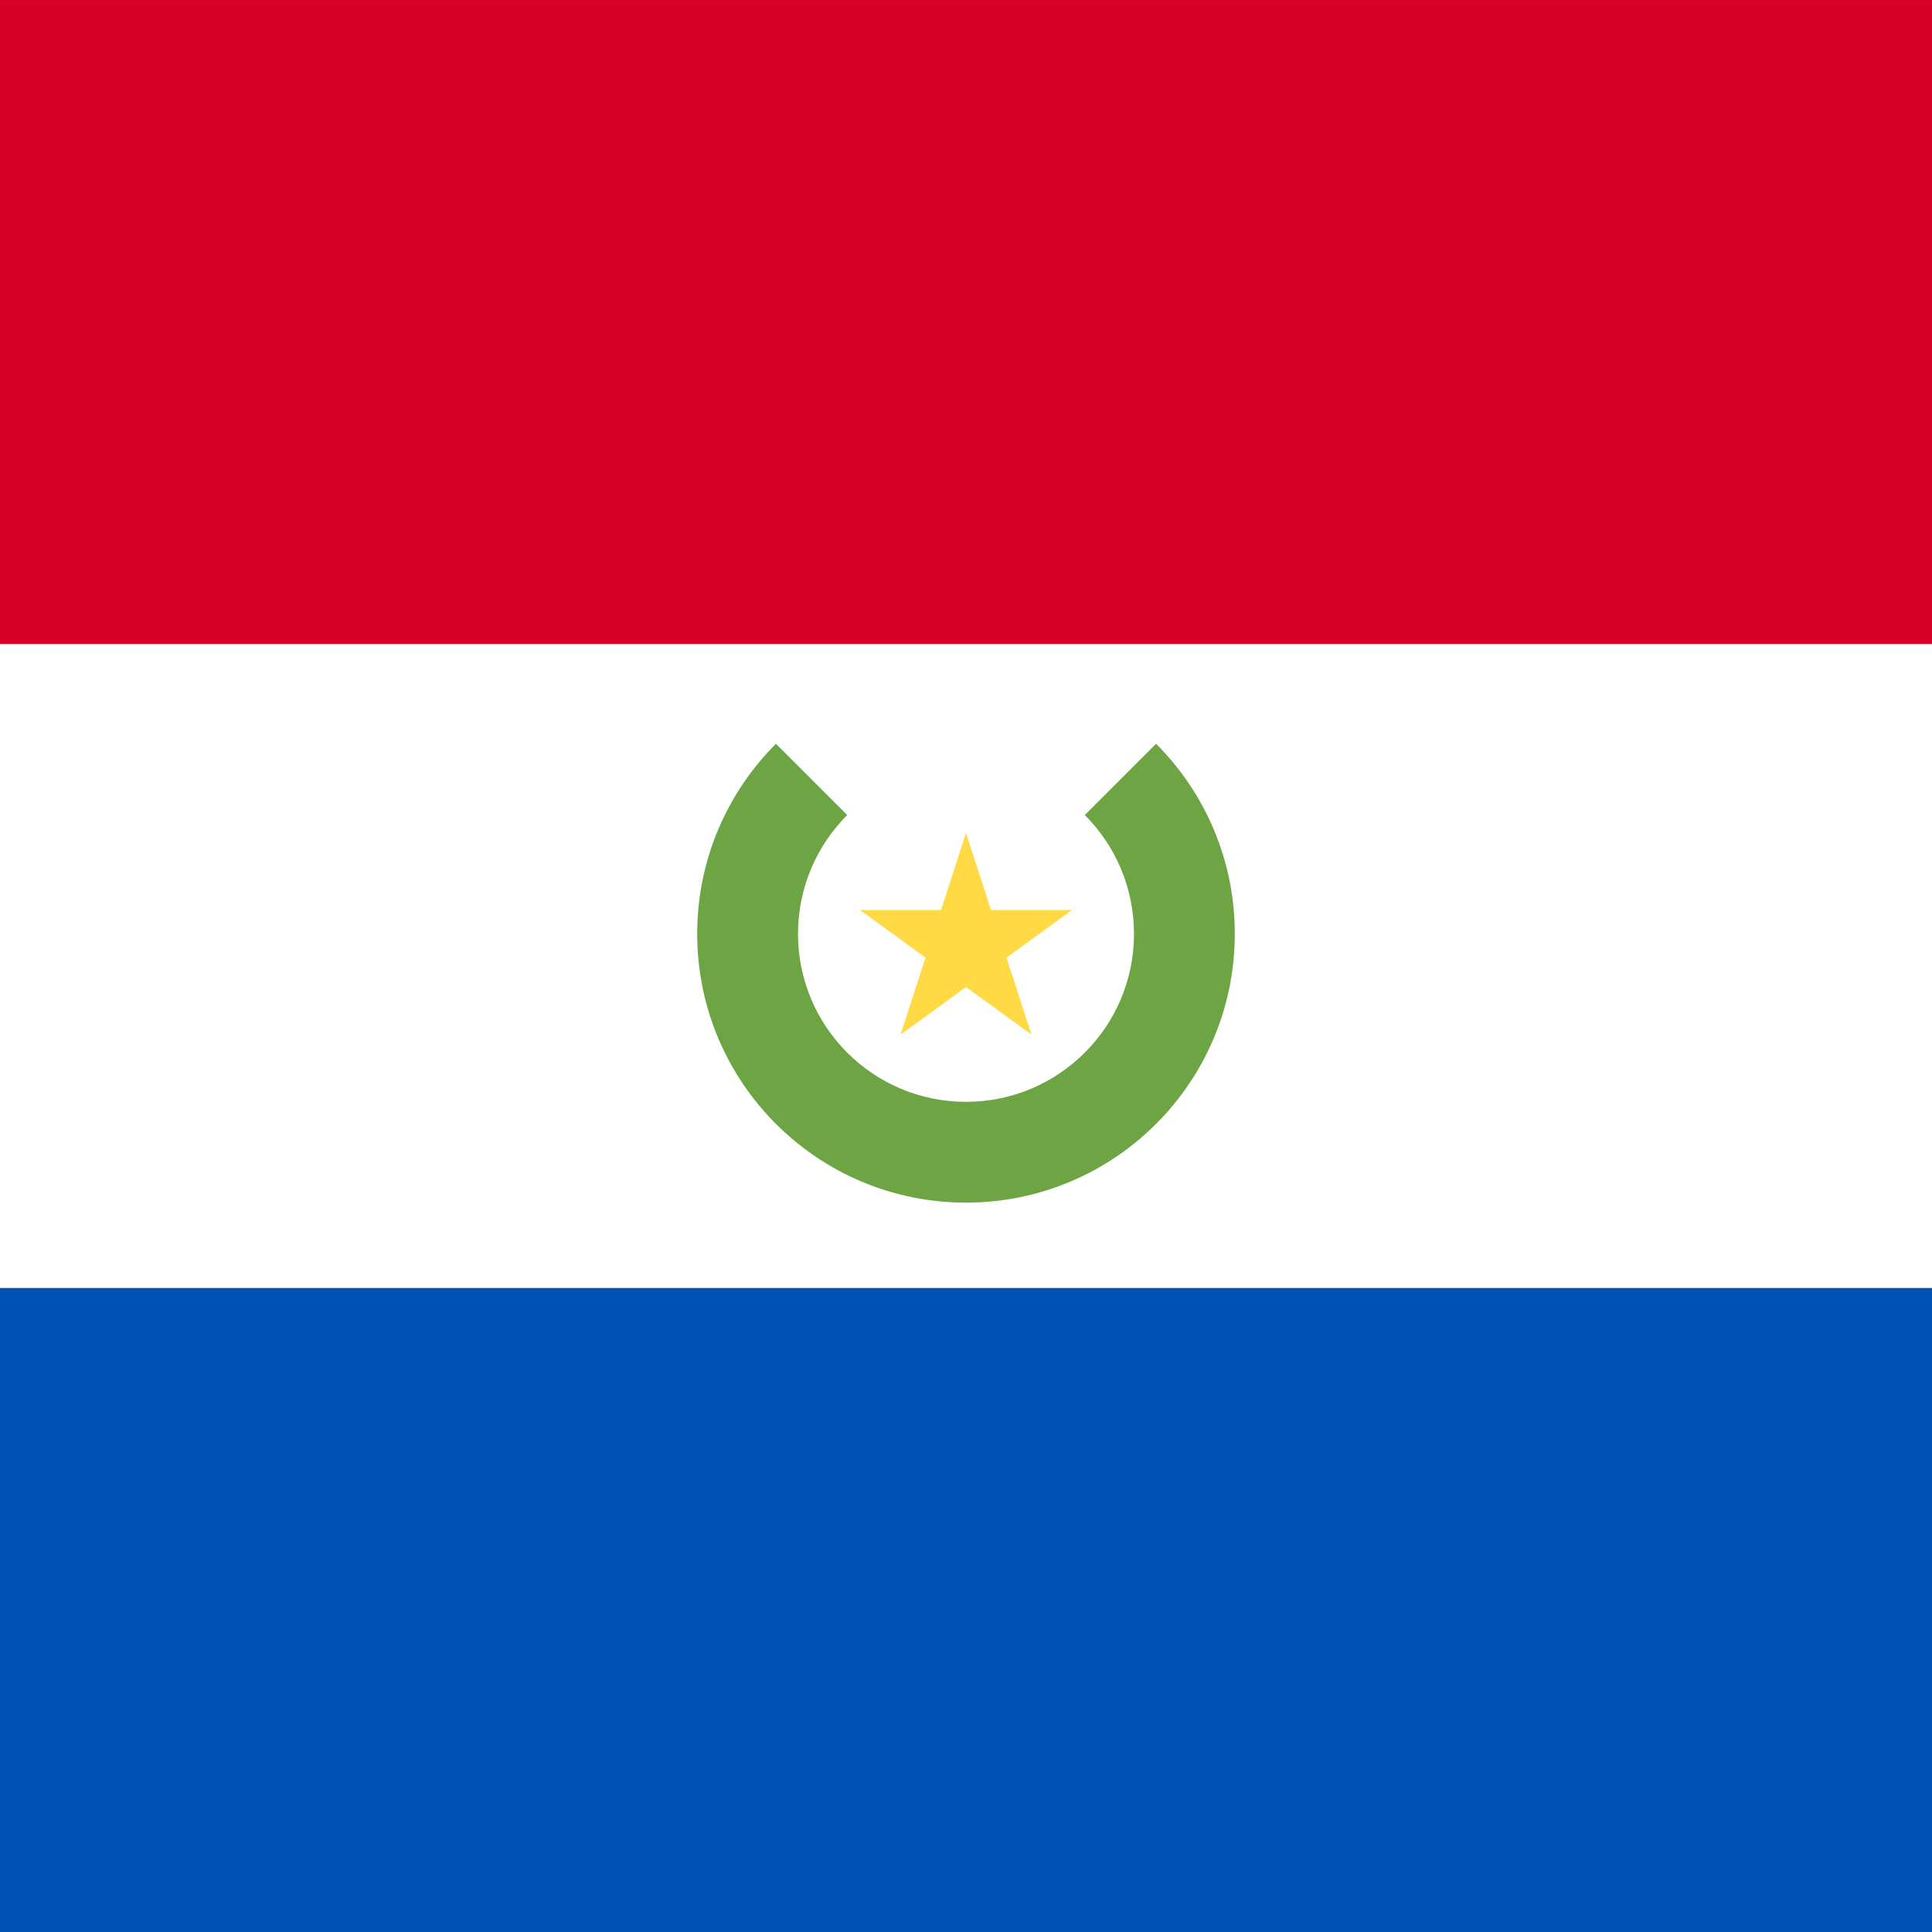
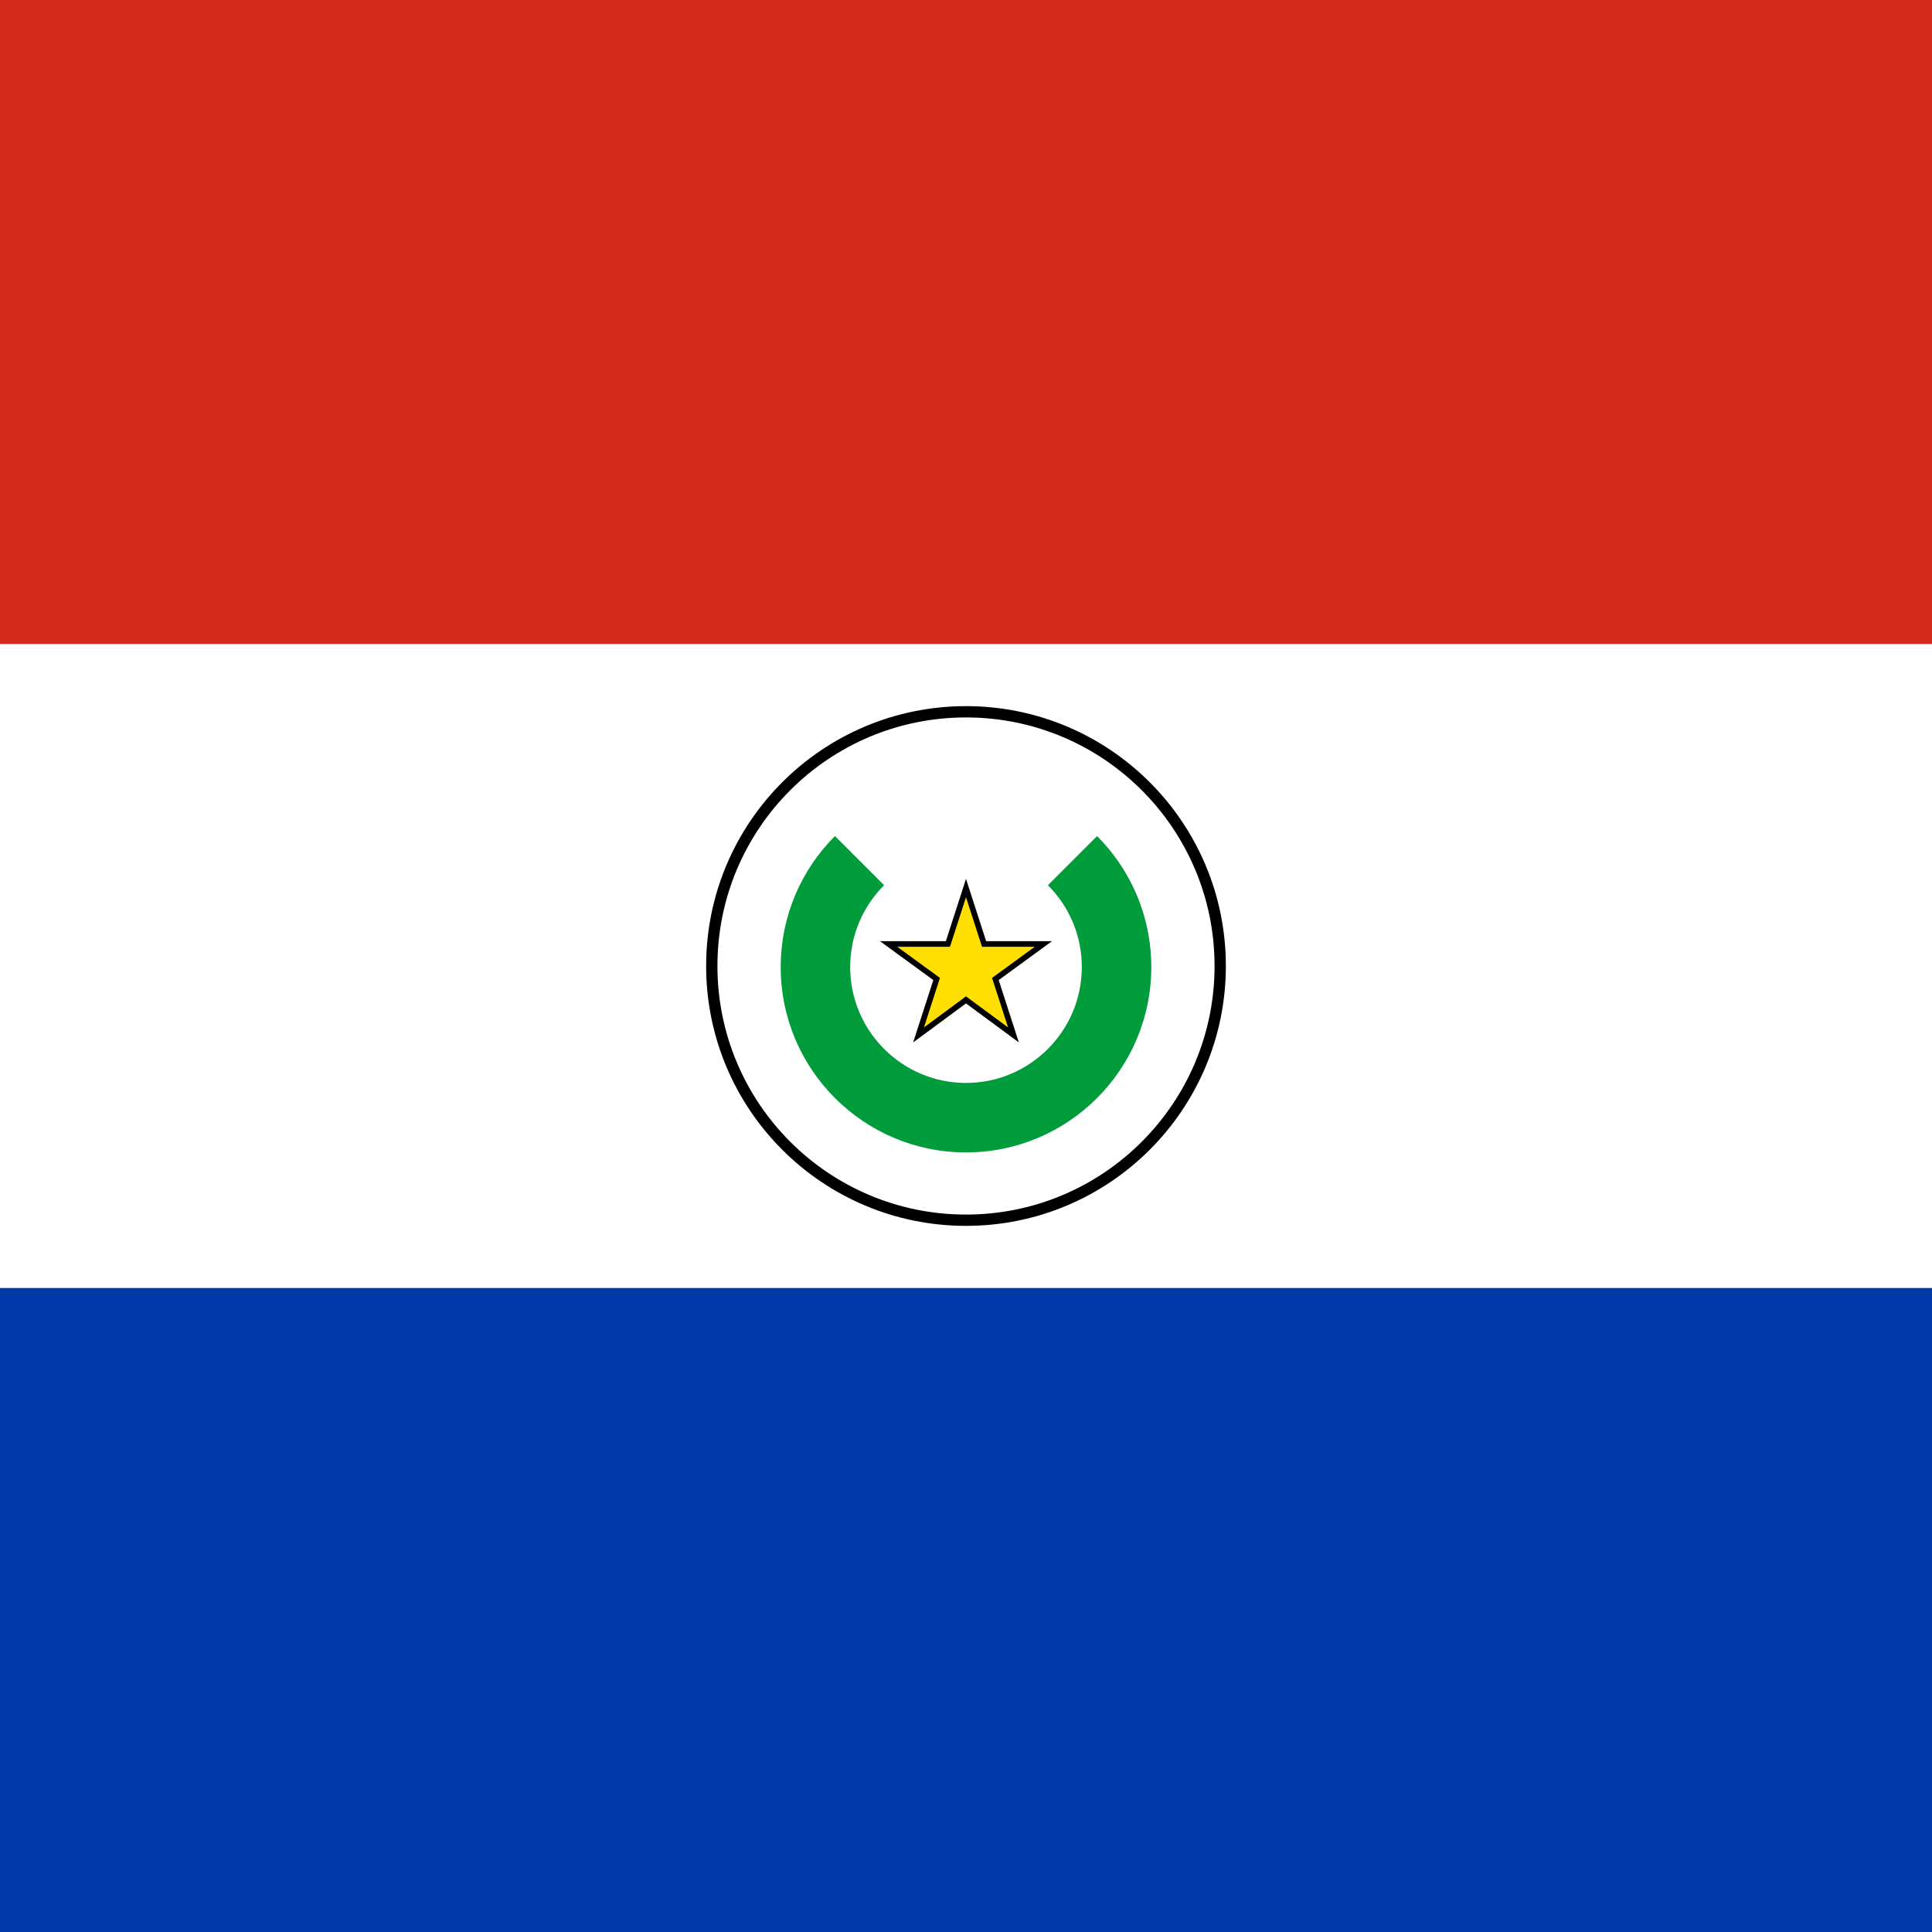
- <svg xmlns="http://www.w3.org/2000/svg" viewBox="85.333 85.333 341.333 341.333">
-   <path fill="#FFF" d="M0 85.337h512v341.326H0z" />
-   <path fill="#D80027" d="M0 85.337h512v113.775H0z" />
-   <path fill="#0052B4" d="M0 312.888h512v113.775H0z" />
-   <path fill="#6DA544" d="m289.579 216.738-12.592 12.592c5.37 5.372 8.693 12.792 8.693 20.988 0 16.392-13.289 29.68-29.68 29.68-16.392 0-29.68-13.289-29.68-29.68 0-8.195 3.322-15.616 8.693-20.988l-12.592-12.592c-8.594 8.594-13.91 20.466-13.91 33.579 0 26.228 21.261 47.489 47.489 47.489s47.489-21.261 47.489-47.489c0-13.112-5.316-24.985-13.91-33.579z" />
-   <path fill="#FFDA44" d="m256 232.51 4.421 13.605h14.304l-11.573 8.408 4.421 13.604L256 259.719l-11.573 8.408 4.421-13.604-11.573-8.408h14.304z" />
+ <svg xmlns="http://www.w3.org/2000/svg" viewBox="85.5 0 342 342">
+   <path fill="#FFF" d="M0 0h513v342H0z" />
+   <path fill="#D52B1E" d="M0 0h513v114H0z" />
+   <path fill="#0038A8" d="M0 228h513v114H0z" />
+   <path fill="#009B3A" d="m279.7 148-8.7 8.7c3.7 3.7 6 8.8 6 14.5 0 11.3-9.2 20.5-20.5 20.5s-20.5-9.2-20.5-20.5c0-5.7 2.3-10.8 6-14.5l-8.7-8.7c-5.9 5.9-9.6 14.1-9.6 23.2 0 18.1 14.7 32.8 32.8 32.8s32.8-14.7 32.8-32.8c0-9.1-3.7-17.3-9.6-23.2z" />
+   <path fill="#FEDF00" stroke="#000" d="m256.5 157.2 3.2 9.9h10.5l-8.5 6.2 3.2 9.9-8.4-6.2-8.4 6.2 3.2-9.9-8.5-6.2h10.5z" />
+   <circle fill="none" stroke="#000" stroke-width="2" cx="256.5" cy="171" r="45" />
</svg>
